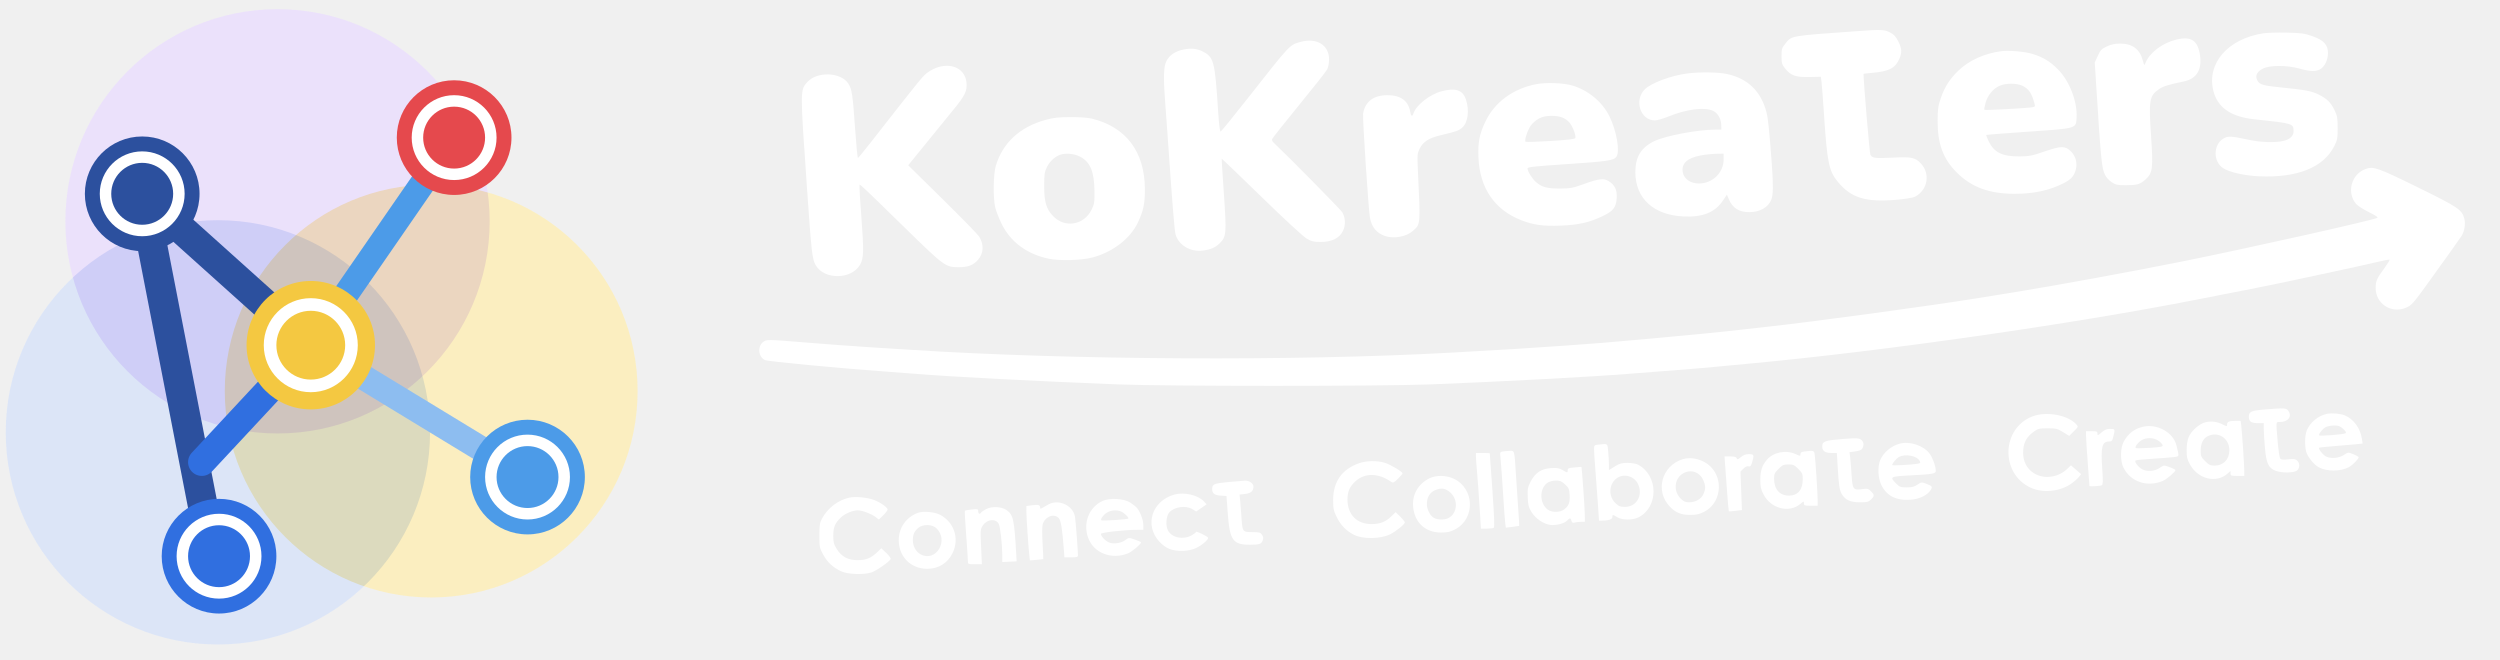
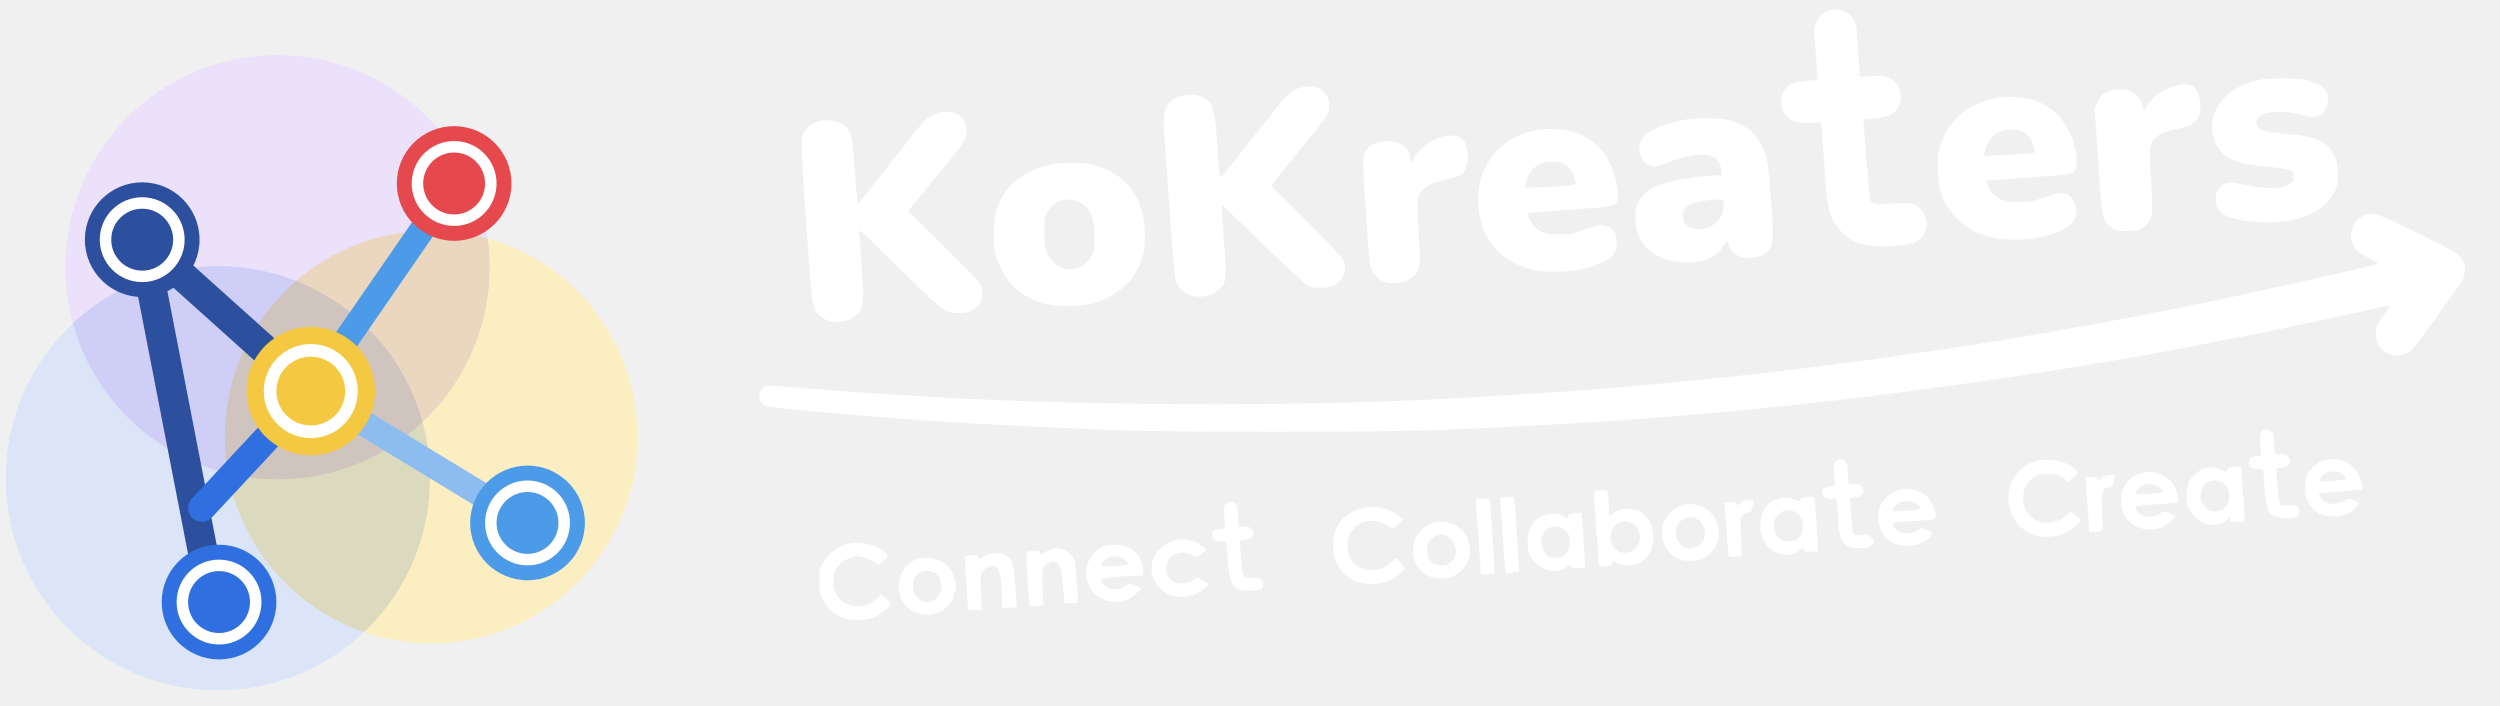
- <svg xmlns="http://www.w3.org/2000/svg" viewBox="20 15 2180 575" role="img" aria-label="KoKreaters: Connect · Collaborate · Create">
+ <svg xmlns="http://www.w3.org/2000/svg" viewBox="20 -25 2180 615" role="img" aria-label="KoKreaters: Connect · Collaborate · Create">
  <g opacity="0.75">
    <circle cx="262" cy="208" r="185" fill="#EADCFF" />
    <circle cx="210" cy="392" r="185" fill="#D6E2FA" style="mix-blend-mode:multiply" />
    <circle cx="396" cy="356" r="180" fill="#FFEEB0" style="mix-blend-mode:multiply" />
  </g>
  <g stroke-linecap="round" fill="none">
    <path d="M144 184 L205 498" stroke="#2C509E" stroke-width="26" />
    <path d="M144 184 L291 316" stroke="#2C509E" stroke-width="26" />
    <path d="M291 316 L196 418" stroke="#306FE0" stroke-width="24" />
    <path d="M291 316 L416 135" stroke="#4C9BE8" stroke-width="22" />
    <path d="M291 316 L480 431" stroke="#8DBDF0" stroke-width="22" />
  </g>
  <g id="nodes">
    <g>
      <circle cx="144" cy="184" r="50" fill="#2C509E" />
      <circle cx="144" cy="184" r="37" fill="#fff" />
      <circle cx="144" cy="184" r="27" fill="#2C509E" />
    </g>
    <g>
      <circle cx="416" cy="135" r="50" fill="#E5494D" />
      <circle cx="416" cy="135" r="37" fill="#fff" />
      <circle cx="416" cy="135" r="27" fill="#E5494D" />
    </g>
    <g>
      <circle cx="291" cy="316" r="56" fill="#F4C841" />
      <circle cx="291" cy="316" r="41" fill="#fff" />
      <circle cx="291" cy="316" r="30" fill="#F4C841" />
    </g>
    <g>
      <circle cx="480" cy="431" r="50" fill="#4C9BE8" />
      <circle cx="480" cy="431" r="37" fill="#fff" />
      <circle cx="480" cy="431" r="27" fill="#4C9BE8" />
    </g>
    <g>
      <circle cx="211" cy="500" r="50" fill="#306FE0" />
      <circle cx="211" cy="500" r="37" fill="#fff" />
      <circle cx="211" cy="500" r="27" fill="#306FE0" />
    </g>
  </g>
  <path fill="#FFFFFF" fill-rule="evenodd" d="M 838.672 73.381 C 836.017 74.123, 831.973 76.046, 829.685 77.654 C 824.690 81.164, 825.170 80.579, 779.183 139.321 C 773.508 146.569, 768.540 152.619, 768.141 152.764 C 767.743 152.909, 766.605 141.209, 765.611 126.764 C 763.603 97.565, 762.840 92.564, 759.667 87.787 C 753.028 77.792, 732.466 77.124, 723.909 86.624 C 717.728 93.487, 717.729 93.293, 723.408 175 C 727.671 236.320, 728.186 240.935, 731.372 246.372 C 738.897 259.212, 762.663 258.819, 770.028 245.732 C 773.204 240.087, 773.355 234.108, 771.078 204.084 C 769.934 189.005, 769.238 176.428, 769.532 176.135 C 770.062 175.604, 773.348 178.722, 809.500 214.065 C 843.245 247.055, 844.536 248, 855.838 248 C 864.143 248, 868.663 246.287, 872.806 241.569 C 877.766 235.919, 878.160 228.413, 873.866 221.340 C 872.811 219.602, 858.451 204.893, 841.954 188.653 L 811.960 159.127 816.673 153.313 C 832.404 133.908, 843.601 120.147, 851.638 110.343 C 861.589 98.204, 863.472 94.259, 862.775 87.011 C 861.695 75.769, 851.256 69.865, 838.672 73.381 M 931.586 119.591 C 909.367 125.685, 894.399 139.507, 888.367 159.500 C 886.148 166.857, 885.862 187.669, 887.867 196 C 888.594 199.025, 891.049 205.323, 893.322 209.995 C 901.074 225.934, 915.514 236.662, 934.521 240.605 C 944.035 242.578, 962.978 242.055, 972.500 239.555 C 990.229 234.901, 1005.612 223.076, 1012.246 209 C 1017.146 198.605, 1018.455 192.274, 1018.346 179.500 C 1018.070 147.132, 1001.806 125.696, 972 118.415 C 968.776 117.627, 961.121 117.087, 953.500 117.109 C 942.891 117.140, 938.861 117.596, 931.586 119.591 M 944.030 150.113 C 939.401 151.960, 935.273 155.889, 932.906 160.698 C 930.842 164.894, 930.542 166.951, 930.529 177 C 930.511 191.100, 932.321 197.223, 938.364 203.497 C 948.562 214.085, 965.165 211.354, 971.777 198 C 974.277 192.951, 974.490 191.598, 974.373 181.500 C 974.176 164.390, 970.604 156.026, 961.554 151.483 C 956.291 148.841, 948.703 148.248, 944.030 150.113 " />
  <path fill="#FFFFFF" fill-rule="evenodd" d="M 1640.500 42.082 C 1579.388 46.462, 1582.646 45.885, 1576.553 53.413 C 1573.817 56.794, 1573.500 57.892, 1573.500 64 C 1573.500 70.101, 1573.821 71.217, 1576.564 74.657 C 1581.556 80.917, 1585.690 82.391, 1597.604 82.156 L 1607.806 81.956 1608.398 86.728 C 1608.724 89.353, 1609.687 102.075, 1610.538 115 C 1613.266 156.428, 1614.801 164.001, 1622.346 173.256 C 1634.154 187.741, 1647.121 191.658, 1674.827 189.107 C 1681.607 188.482, 1688.357 187.343, 1689.827 186.575 C 1701.089 180.691, 1703.506 166.336, 1694.761 157.269 C 1689.967 152.299, 1686.673 151.648, 1670.394 152.454 C 1654.987 153.218, 1652.554 152.903, 1650.971 149.947 C 1650.267 148.630, 1645 86.400, 1645 79.391 C 1645 79.270, 1648.487 78.868, 1652.750 78.499 C 1667.168 77.249, 1672.495 74.523, 1676.120 66.541 C 1678.661 60.949, 1678.454 57.249, 1675.250 50.967 C 1673.140 46.830, 1671.474 45.042, 1668.093 43.287 C 1663.267 40.783, 1660.388 40.657, 1640.500 42.082 M 1993.536 44.054 C 1962.850 48.826, 1944.257 70.062, 1949.958 93.827 C 1953.510 108.631, 1965.171 116.834, 1985.768 119.017 C 2019.884 122.633, 2019.950 122.654, 2019.985 129.576 C 2020.005 133.582, 2016.768 136.586, 2011 137.915 C 2003.841 139.564, 1991.288 139.145, 1981 136.913 C 1965.593 133.572, 1962.647 133.437, 1958.670 135.895 C 1949.854 141.344, 1949.785 155.881, 1958.548 161.623 C 1963.934 165.152, 1976.998 168.136, 1989.620 168.719 C 2023.131 170.269, 2046.089 161.081, 2055.527 142.344 C 2058.211 137.017, 2058.468 135.616, 2058.437 126.500 C 2058.405 117.507, 2058.109 115.913, 2055.499 110.669 C 2052.299 104.242, 2049.054 101.067, 2042.107 97.569 C 2035.964 94.475, 2030.118 93.330, 2010.764 91.430 C 1993.078 89.694, 1990.170 88.842, 1988.249 84.833 C 1986.386 80.946, 1988.096 77.508, 1993.210 74.859 C 1999.210 71.751, 2014.201 71.737, 2025.261 74.830 C 2034.414 77.389, 2039.021 77.558, 2043.040 75.479 C 2046.978 73.443, 2050 67.272, 2050 61.268 C 2050 54.023, 2046.219 49.955, 2036.252 46.476 C 2029.471 44.109, 2026.683 43.730, 2014 43.448 C 2006.025 43.271, 1996.816 43.544, 1993.536 44.054 M 1917.634 49.555 C 1905.444 52.570, 1894.307 61.043, 1890.780 69.983 C 1889.829 72.396, 1889.739 72.312, 1888.596 67.939 C 1885.975 57.904, 1879.460 52.993, 1868.790 53.010 C 1864.219 53.017, 1861.053 53.693, 1857.207 55.484 C 1852.522 57.665, 1851.609 58.613, 1849.271 63.720 L 1846.628 69.492 1847.802 87.996 C 1852.077 155.418, 1852.659 161.371, 1855.573 167.512 C 1856.530 169.529, 1859.121 172.376, 1861.332 173.839 C 1864.851 176.169, 1866.357 176.500, 1873.426 176.500 C 1883.651 176.500, 1886.130 175.781, 1890.968 171.410 C 1897.186 165.792, 1897.658 161.915, 1895.679 132.739 C 1893.608 102.205, 1894.255 98.555, 1902.797 92.644 C 1906.308 90.214, 1911.035 88.760, 1924.313 86.026 C 1935.198 83.784, 1940.132 76.033, 1938.485 63.766 C 1936.674 50.275, 1930.829 46.292, 1917.634 49.555 M 1154.056 51.544 C 1144.433 54.221, 1145.453 53.132, 1108.253 100.426 C 1095.739 116.335, 1085.020 129.507, 1084.434 129.698 C 1083.731 129.926, 1082.941 123.464, 1082.118 110.772 C 1079.352 68.099, 1078.440 64.681, 1068.500 59.754 C 1063.782 57.416, 1058.907 56.900, 1052.577 58.070 C 1045.066 59.459, 1039.620 63.087, 1037.037 68.424 C 1034.677 73.299, 1034.379 82.949, 1035.963 103.196 C 1036.492 109.963, 1037.406 122.475, 1037.993 131 C 1042.185 191.811, 1044.120 216.003, 1045.055 219.321 C 1047.702 228.704, 1057.933 234.864, 1068.648 233.525 C 1075.706 232.643, 1079.734 230.911, 1083.617 227.091 C 1089.376 221.423, 1089.628 218.408, 1087.216 184.115 C 1086.036 167.330, 1085.178 153.488, 1085.311 153.355 C 1085.444 153.223, 1101.066 168.214, 1120.026 186.670 C 1140.555 206.652, 1156.523 221.390, 1159.500 223.104 C 1163.707 225.525, 1165.618 225.983, 1171.554 225.991 C 1181.347 226.004, 1187.984 222.729, 1191.065 216.365 C 1193.471 211.396, 1193.294 205.359, 1190.594 200.233 C 1189.532 198.216, 1143.848 151.878, 1130.352 139.129 C 1129.553 138.374, 1129.035 137.155, 1129.200 136.420 C 1129.365 135.684, 1139.850 122.432, 1152.500 106.970 C 1165.150 91.508, 1176.269 77.427, 1177.208 75.679 C 1178.215 73.806, 1178.933 70.199, 1178.958 66.898 C 1179.052 54.360, 1168.132 47.627, 1154.056 51.544 M 1765 59.654 C 1750.286 61.610, 1736.932 67.681, 1727.648 76.635 C 1720.182 83.836, 1715.731 90.828, 1712.347 100.672 C 1710.028 107.418, 1709.650 110.159, 1709.607 120.500 C 1709.525 140.455, 1714.457 153.677, 1726.408 165.541 C 1739.264 178.304, 1754.777 184, 1776.677 184 C 1793.539 184, 1807.057 181.075, 1819.522 174.731 C 1825.989 171.440, 1828.605 168.529, 1830.061 163 C 1831.601 157.155, 1830.061 151.215, 1825.937 147.091 C 1820.941 142.095, 1817.457 142.083, 1803.066 147.013 C 1791.852 150.855, 1789.478 151.326, 1781 151.391 C 1766.062 151.506, 1758.976 148.074, 1754.248 138.433 C 1752.798 135.476, 1751.811 132.888, 1752.055 132.682 C 1752.300 132.477, 1768.838 131.183, 1788.807 129.807 C 1831.694 126.852, 1830.309 127.272, 1830.800 117.064 C 1831.458 103.393, 1824.473 85.524, 1814.552 75.497 C 1807.669 68.540, 1801.646 64.898, 1792.197 61.979 C 1785.669 59.963, 1771.677 58.767, 1765 59.654 M 1491.299 79.061 C 1477.088 80.911, 1459.769 87.385, 1454.240 92.914 C 1444.713 102.440, 1450.410 119.983, 1463.035 119.996 C 1464.979 119.998, 1470.490 118.402, 1475.281 116.449 C 1490.873 110.092, 1506.808 108.159, 1514 111.752 C 1518.081 113.790, 1520.883 118.827, 1520.952 124.250 L 1521 128 1515.750 128.020 C 1500.560 128.077, 1472.789 133.269, 1462.962 137.888 C 1451.095 143.466, 1445.985 151.701, 1446.024 165.188 C 1446.089 188.044, 1461.912 202.557, 1488.077 203.757 C 1504.820 204.526, 1515.407 200.257, 1522.358 189.934 L 1525.861 184.733 1527.484 188.616 C 1530.746 196.425, 1536.392 199.989, 1545.500 199.989 C 1554.509 199.989, 1561.761 195.901, 1564.537 189.258 C 1566.255 185.146, 1566.384 176.611, 1565.009 157.950 C 1562.924 129.644, 1561.769 118.318, 1560.438 113.156 C 1555.704 94.791, 1544.365 83.647, 1526.303 79.609 C 1518.632 77.894, 1502.234 77.637, 1491.299 79.061 M 1359.500 88.409 C 1339.236 92.364, 1323.230 104.199, 1315.182 121.180 C 1309.987 132.139, 1308.625 139.346, 1309.221 152.718 C 1310.391 178.957, 1323.275 197.842, 1346.188 206.902 C 1356.956 211.161, 1365.581 212.355, 1381.110 211.740 C 1396.463 211.131, 1405.799 209.021, 1417.321 203.553 C 1426.845 199.033, 1429.304 195.871, 1429.770 187.543 C 1430.163 180.526, 1428.134 176.302, 1422.759 172.948 C 1418.432 170.248, 1414.180 170.752, 1401 175.531 C 1391.570 178.949, 1389.481 179.344, 1380.500 179.406 C 1369.135 179.485, 1364.478 178.237, 1359.355 173.739 C 1355.916 170.719, 1352 164.329, 1352 161.736 C 1352 160.682, 1359.276 159.910, 1385.750 158.153 C 1421.617 155.773, 1427.230 154.938, 1429.543 151.636 C 1432.781 147.012, 1429.636 129.008, 1423.372 116.316 C 1417.202 103.814, 1404.926 93.663, 1391 89.547 C 1383.353 87.287, 1368.079 86.735, 1359.500 88.409 M 1763.491 89.865 C 1757.937 92.388, 1753.351 97.985, 1751.434 104.579 C 1750.544 107.642, 1750.087 110.420, 1750.419 110.753 C 1751.021 111.354, 1788.509 109.305, 1792.695 108.442 C 1794.862 107.995, 1794.870 107.924, 1793.333 102.745 C 1791.309 95.923, 1788.731 92.414, 1783.956 89.977 C 1778.894 87.395, 1769.047 87.341, 1763.491 89.865 M 1277 94.603 C 1266.643 97.374, 1254.800 106.753, 1252.498 114.008 C 1251.531 117.053, 1250.325 116.389, 1249.687 112.459 C 1248.141 102.934, 1241.389 98, 1229.899 98 C 1217.769 98, 1210.435 103.513, 1208.616 114 C 1208.010 117.495, 1213.343 198.371, 1214.616 205 C 1216.193 213.204, 1220.493 218.335, 1227.899 220.847 C 1235.465 223.413, 1246.474 221.373, 1252 216.381 C 1258.851 210.192, 1258.696 212.092, 1256.369 162.851 C 1255.769 150.148, 1255.875 148.890, 1257.897 144.712 C 1260.814 138.688, 1265.866 135.421, 1276.050 132.976 C 1290.320 129.549, 1291.811 129.030, 1294.926 126.409 C 1300.085 122.068, 1301.516 111.200, 1298.206 101.500 C 1295.456 93.441, 1289.087 91.369, 1277 94.603 M 1362 118.354 C 1359.525 119.618, 1356.276 122.417, 1354.781 124.576 C 1351.943 128.672, 1349.118 137.451, 1350.268 138.601 C 1350.634 138.967, 1360.445 138.674, 1372.069 137.948 C 1387.303 136.998, 1393.342 136.273, 1393.695 135.352 C 1394.508 133.233, 1391.177 124.670, 1388.356 121.628 C 1384.656 117.638, 1380.088 115.995, 1372.782 116.028 C 1368.243 116.049, 1365.251 116.694, 1362 118.354 M 1503.281 150.490 C 1491.263 152.669, 1485.957 157.626, 1487.401 165.323 C 1488.483 171.092, 1494.163 175, 1501.466 175 C 1513.341 175, 1523 165.598, 1523 154.040 L 1523 149 1516.750 149.090 C 1513.313 149.140, 1507.251 149.770, 1503.281 150.490 M 2082.655 162.406 C 2070.352 166.961, 2066.088 182.820, 2074.484 192.798 C 2075.807 194.371, 2080.818 197.587, 2085.618 199.943 C 2091.616 202.888, 2093.900 204.466, 2092.922 204.990 C 2088.861 207.166, 1980.957 231.301, 1923.500 242.885 C 1880.228 251.609, 1811.453 264.210, 1776 269.910 C 1769.125 271.015, 1754.950 273.308, 1744.500 275.006 C 1704.026 281.581, 1599.103 295.840, 1561 299.945 C 1555.225 300.567, 1546.900 301.501, 1542.500 302.020 C 1524.090 304.193, 1494.160 307.160, 1458 310.397 C 1416.370 314.123, 1414.578 314.270, 1384 316.443 C 1352.201 318.703, 1336.703 319.655, 1285 322.524 C 1149.695 330.031, 952.463 328.984, 814 320.023 C 805.475 319.472, 791.075 318.569, 782 318.017 C 772.925 317.465, 759.650 316.550, 752.500 315.982 C 745.350 315.415, 733.875 314.526, 727 314.007 C 720.125 313.488, 709.002 312.605, 702.282 312.044 C 694.711 311.413, 689.140 311.376, 687.633 311.949 C 680.594 314.625, 680.153 325.336, 686.933 328.964 C 689.130 330.140, 752.939 336.218, 792 338.971 C 800.525 339.572, 812.675 340.497, 819 341.027 C 847.841 343.443, 924.129 347.420, 995 350.204 C 1037.610 351.878, 1222.512 351.890, 1266.500 350.222 C 1324.142 348.037, 1406.829 343.642, 1439.500 341.027 C 1446.100 340.499, 1457.800 339.587, 1465.500 339 C 1491.545 337.015, 1504.465 335.956, 1514.500 334.982 C 1520 334.448, 1534.400 333.091, 1546.500 331.966 C 1662.569 321.171, 1826.803 297.632, 1936.500 276.071 C 1942 274.990, 1959.325 271.593, 1975 268.523 C 1990.675 265.453, 2009.575 261.617, 2017 259.999 C 2024.425 258.382, 2041.300 254.761, 2054.500 251.954 C 2067.700 249.146, 2084.079 245.524, 2090.897 243.905 C 2097.715 242.285, 2103.505 241.172, 2103.764 241.430 C 2104.022 241.689, 2102.005 244.964, 2099.281 248.709 C 2092.363 258.220, 2091.686 259.744, 2091.601 265.989 C 2091.418 279.467, 2104.591 288.483, 2117.348 283.611 C 2122.784 281.535, 2124.066 280.104, 2138.493 260 C 2145.006 250.925, 2153.565 239, 2157.514 233.500 C 2161.462 228, 2165.501 222.244, 2166.488 220.709 C 2169.010 216.789, 2170.068 210.215, 2168.899 205.737 C 2166.827 197.806, 2163.843 195.793, 2128.208 178.297 C 2093.163 161.090, 2089.583 159.841, 2082.655 162.406 " />
+   <line x1="1626.2" y1="82.0" x2="1620.5" y2="1.9" stroke="#FFFFFF" stroke-width="37.0" stroke-linecap="round" />
  <path fill="#FFFFFF" fill-rule="evenodd" d="M 1628.500 397.661 C 1610.839 399.096, 1609 399.741, 1609 404.500 C 1609 408.223, 1611.566 410, 1616.943 410 L 1621.743 410 1622.402 421.250 C 1623.400 438.293, 1624.034 442.526, 1626.094 445.915 C 1629.237 451.083, 1633.470 452.992, 1641.795 452.996 C 1648.211 453, 1649.387 452.704, 1651.545 450.545 C 1654.628 447.463, 1654.616 446.525, 1651.457 443.367 C 1649.185 441.094, 1648.398 440.895, 1644.045 441.494 C 1635.994 442.601, 1635.388 441.818, 1634.598 429.289 C 1634.223 423.355, 1633.661 416.427, 1633.349 413.893 L 1632.780 409.287 1637.872 408.611 C 1641.384 408.146, 1643.280 407.346, 1643.982 406.034 C 1645.509 403.181, 1645.215 400.504, 1643.171 398.655 C 1641.381 397.035, 1638.562 396.844, 1628.500 397.661 M 1676.500 401.877 C 1669.144 403.811, 1662.316 409.588, 1659.551 416.218 C 1657.184 421.892, 1657.558 431.509, 1660.381 437.571 C 1664.912 447.301, 1673.372 451.671, 1685.938 450.772 C 1693.682 450.218, 1700.468 446.988, 1703.451 442.434 C 1705.424 439.423, 1705.059 438.900, 1699.500 436.764 C 1695.658 435.288, 1695.363 435.322, 1692.028 437.614 C 1689.336 439.464, 1687.237 440, 1682.678 440 C 1677.327 440, 1676.495 439.695, 1673.400 436.600 C 1667.550 430.750, 1668.077 430.455, 1686 429.536 C 1705.465 428.538, 1708 428.075, 1708 425.521 C 1708 421.619, 1705.242 414.006, 1702.550 410.477 C 1697.183 403.441, 1685.377 399.543, 1676.500 401.877 M 1413.750 402.728 C 1410.163 403.104, 1410 403.281, 1410.009 406.810 C 1410.013 408.840, 1410.427 415.450, 1410.928 421.500 C 1411.429 427.550, 1412.406 440.712, 1413.100 450.750 L 1414.361 469 1417.055 469 C 1422.606 469, 1426 467.814, 1426 465.875 C 1426 463.538, 1426.204 463.544, 1430.226 465.996 C 1434.626 468.679, 1443.690 468.709, 1448.885 466.059 C 1466.388 457.129, 1466.158 429.724, 1448.500 420.261 C 1446.683 419.287, 1443.060 418.648, 1439.311 418.639 C 1434.096 418.627, 1432.326 419.120, 1428.061 421.771 L 1423 424.917 1422.993 420.209 C 1422.989 417.619, 1422.699 412.462, 1422.348 408.750 C 1421.647 401.325, 1422.364 401.827, 1413.750 402.728 M 1330.167 408.717 C 1328.018 409.126, 1327.879 409.528, 1328.395 413.830 C 1328.704 416.399, 1329.666 429.750, 1330.534 443.500 C 1331.402 457.250, 1332.338 469.992, 1332.613 471.815 L 1333.115 475.130 1338.807 474.440 C 1341.938 474.060, 1344.602 473.667, 1344.726 473.566 C 1344.850 473.465, 1344.530 467.559, 1344.015 460.441 C 1343.500 453.323, 1342.589 439.625, 1341.991 430 C 1340.562 407.023, 1340.811 407.969, 1336.231 408.136 C 1334.179 408.211, 1331.450 408.472, 1330.167 408.717 M 1593.250 408.723 C 1590.874 409.018, 1590 409.634, 1590 411.014 C 1590 412.858, 1589.901 412.857, 1585.750 410.973 C 1577.241 407.111, 1566.295 409.296, 1560.672 415.978 C 1556.465 420.978, 1555 425.506, 1555 433.508 C 1555 439.505, 1555.486 441.707, 1557.787 446.136 C 1564.254 458.584, 1580.127 462.654, 1589.955 454.385 C 1592.892 451.913, 1593 451.896, 1593 453.911 C 1593 455.798, 1593.582 456, 1599 456 L 1605 456 1605.003 451.250 C 1605.006 445.381, 1603.076 415.688, 1602.403 411.250 C 1601.876 407.778, 1601.564 407.692, 1593.250 408.723 M 1307.026 413.250 C 1307.040 415.038, 1307.448 420.775, 1307.933 426 C 1308.418 431.225, 1309.394 444.613, 1310.101 455.750 L 1311.387 476 1316.443 475.985 C 1319.224 475.976, 1321.982 475.639, 1322.571 475.235 C 1323.325 474.717, 1322.975 465.029, 1321.387 442.500 C 1320.147 424.900, 1319.102 410.387, 1319.066 410.250 C 1319.030 410.113, 1316.300 410, 1313 410 L 1307 410 1307.026 413.250 M 1538.079 413.587 C 1535.466 415.785, 1534.913 415.936, 1534.395 414.587 C 1533.951 413.430, 1532.429 413, 1528.775 413 L 1523.763 413 1524.366 421.250 C 1524.697 425.788, 1525.478 436.475, 1526.101 445 C 1526.724 453.525, 1527.368 460.650, 1527.533 460.832 C 1527.697 461.015, 1530.336 460.852, 1533.396 460.470 L 1538.960 459.775 1538.327 442.995 L 1537.693 426.216 1540.236 423.673 C 1541.845 422.064, 1543.489 421.315, 1544.711 421.635 C 1546.258 422.039, 1546.876 421.357, 1547.821 418.204 C 1549.766 411.711, 1549.495 411, 1545.077 411 C 1542.316 411, 1540.243 411.766, 1538.079 413.587 M 1675.893 413.497 C 1673.525 414.784, 1670 419.007, 1670 420.558 C 1670 421.211, 1687.433 420.275, 1692.243 419.364 C 1694.587 418.920, 1694.838 418.565, 1693.964 416.932 C 1691.542 412.407, 1681.434 410.486, 1675.893 413.497 M 1487.190 415.441 C 1468.820 421.338, 1463.002 443.394, 1476.243 456.938 C 1481.299 462.108, 1485.991 464, 1493.764 464 C 1499.129 464, 1501.734 463.438, 1505.824 461.400 C 1520.349 454.163, 1523.375 433.609, 1511.642 421.888 C 1505.439 415.690, 1494.992 412.936, 1487.190 415.441 M 1205.300 418.862 C 1190.228 424.070, 1182.499 434.974, 1182.502 451.024 C 1182.503 458.644, 1182.853 460.259, 1185.801 466.248 C 1189.130 473.010, 1194.045 477.997, 1200.719 481.385 C 1208.411 485.290, 1224.087 485.033, 1232.267 480.868 C 1237.534 478.186, 1245 472.155, 1245 470.582 C 1245 469.935, 1243.200 467.648, 1241 465.500 L 1237 461.594 1233.250 465.248 C 1228.294 470.077, 1223.379 472, 1215.992 472 C 1203.075 472, 1195 463.704, 1195 450.433 C 1195 443.592, 1196.967 439.166, 1202.046 434.577 C 1210.257 427.159, 1222.144 427.411, 1233.224 435.239 C 1234.690 436.275, 1235.551 435.868, 1238.974 432.525 C 1241.188 430.363, 1243 428.240, 1243 427.807 C 1243 426.329, 1232.510 420.055, 1227.500 418.537 C 1220.847 416.521, 1211.688 416.655, 1205.300 418.862 M 1570.882 423.882 C 1567.470 427.295, 1567 428.336, 1567 432.481 C 1567 441.683, 1572.006 447.291, 1580.121 447.179 C 1587.749 447.074, 1591.990 442.057, 1591.996 433.132 C 1592 428.228, 1591.665 427.429, 1588.118 423.882 C 1584.701 420.466, 1583.667 420, 1579.500 420 C 1575.333 420, 1574.299 420.466, 1570.882 423.882 M 1391.750 422.735 C 1387.840 423.043, 1387 423.453, 1387 425.055 C 1387 427.473, 1386.910 427.470, 1382.530 424.885 C 1379.607 423.160, 1377.756 422.846, 1372.493 423.181 C 1364.009 423.722, 1358.642 427.285, 1354.683 435.006 C 1352.160 439.928, 1351.899 441.341, 1352.183 448.580 C 1352.455 455.516, 1352.929 457.353, 1355.526 461.554 C 1359.049 467.249, 1365.880 471.906, 1371.895 472.713 C 1376.871 473.380, 1384.282 471.451, 1386.605 468.884 C 1388.806 466.452, 1389.638 466.507, 1390.324 469.132 C 1390.759 470.793, 1391.392 471.127, 1393.191 470.646 C 1394.461 470.306, 1396.963 470.021, 1398.750 470.014 L 1402 470 1401.960 463.750 C 1401.929 459.036, 1399.468 423.711, 1399.068 422.250 C 1399.031 422.113, 1398.438 422.081, 1397.750 422.180 C 1397.063 422.279, 1394.362 422.529, 1391.750 422.735 M 1486.898 428.283 C 1479.928 432.964, 1479.234 443.434, 1485.479 449.679 C 1488.224 452.424, 1489.554 452.999, 1493.150 452.996 C 1498.714 452.991, 1503.688 449.991, 1505.560 445.510 C 1507.457 440.970, 1507.349 438.367, 1505.057 433.316 C 1501.791 426.124, 1493.523 423.832, 1486.898 428.283 M 1266.513 432.068 C 1256.541 437.042, 1251.289 446.217, 1252.263 456.961 C 1253.506 470.673, 1262.930 479.390, 1276.500 479.380 C 1282.143 479.376, 1284.520 478.850, 1288.759 476.666 C 1306.666 467.443, 1305.937 440.933, 1287.541 432.367 C 1281.058 429.348, 1272.219 429.222, 1266.513 432.068 M 1429.143 432.533 C 1422.782 437.885, 1422.572 447.965, 1428.700 453.750 C 1431.598 456.486, 1432.901 457, 1436.936 457 C 1446.905 457, 1452.700 447.397, 1448.621 437.636 C 1445.396 429.917, 1435.373 427.291, 1429.143 432.533 M 1369.756 435.755 C 1362.209 440.434, 1362.172 453.928, 1369.692 459.417 C 1373.249 462.012, 1380.226 461.965, 1383.788 459.320 C 1387.952 456.229, 1389.127 453.198, 1388.717 446.605 C 1388.389 441.309, 1387.980 440.369, 1384.690 437.355 C 1381.716 434.629, 1380.230 434.005, 1376.765 434.027 C 1374.419 434.041, 1371.265 434.819, 1369.756 435.755 M 1271.325 442.459 C 1264.714 445.335, 1262.271 453.797, 1265.892 461.278 C 1268.333 466.320, 1271.227 468, 1277.470 468 C 1291.281 468, 1294.144 448.732, 1281.316 442.125 C 1278.453 440.651, 1275.236 440.758, 1271.325 442.459 " />
+   <line x1="1626.9" y1="410.0" x2="1624.9" y2="381.6" stroke="#FFFFFF" stroke-width="12.0" stroke-linecap="round" />
  <path fill="#FFFFFF" fill-rule="evenodd" d="M 1994.792 372.082 C 1982.846 373.070, 1981 373.929, 1981 378.500 C 1981 382.678, 1983.027 384, 1989.434 384 L 1994 384 1994.003 389.250 C 1994.005 392.137, 1994.485 399.675, 1995.068 406 C 1996.289 419.216, 1998.075 422.998, 2004.270 425.486 C 2009.286 427.500, 2019.876 427.476, 2022.777 425.443 C 2025.550 423.501, 2025.717 418.959, 2023.103 416.594 C 2021.557 415.194, 2020.119 415, 2015.313 415.544 C 2010.912 416.042, 2009.147 415.868, 2008.340 414.855 C 2007.747 414.110, 2006.751 407.425, 2006.128 400 C 2004.606 381.873, 2004.485 383, 2007.953 383 C 2015.059 383, 2018.780 378.365, 2015.587 373.493 C 2013.754 370.695, 2012.555 370.614, 1994.792 372.082 M 2049 375.889 C 2041.499 377.503, 2034.434 383.305, 2031.551 390.218 C 2029.579 394.945, 2029.551 405.681, 2031.498 410.341 C 2033.385 414.858, 2038.431 420.654, 2042.149 422.577 C 2049.280 426.265, 2060.692 426.209, 2068.061 422.451 C 2071.315 420.791, 2077.129 414.886, 2076.719 413.657 C 2076.548 413.143, 2074.417 411.945, 2071.983 410.993 C 2067.591 409.276, 2067.532 409.282, 2063.806 411.747 C 2059.188 414.803, 2051.544 415.242, 2047.627 412.675 C 2044.885 410.878, 2041.405 406.262, 2042.196 405.471 C 2042.453 405.214, 2048.476 404.558, 2055.581 404.013 C 2062.687 403.468, 2071.137 402.742, 2074.360 402.400 L 2080.220 401.778 2079.579 397.639 C 2078.144 388.365, 2072.518 380.611, 2064.790 377.256 C 2061.100 375.654, 2053.250 374.974, 2049 375.889 M 1792.357 378.082 C 1765.289 388.492, 1764.103 427.672, 1790.478 440.149 C 1801.046 445.149, 1815.970 443.791, 1825.904 436.927 C 1828.432 435.180, 1831.458 432.564, 1832.628 431.114 L 1834.757 428.478 1830.310 424.609 L 1825.863 420.741 1822.681 423.814 C 1815.517 430.734, 1804.649 432.838, 1796.101 428.960 C 1787.704 425.151, 1783.348 417.129, 1784.253 407.145 C 1784.879 400.240, 1787.544 395.670, 1793.404 391.449 C 1797.133 388.765, 1798.225 388.500, 1805.584 388.500 C 1812.996 388.500, 1814.111 388.775, 1819.004 391.815 L 1824.341 395.129 1828.364 391.107 C 1832.381 387.090, 1832.384 387.082, 1830.445 384.940 C 1823.123 376.848, 1804.353 373.469, 1792.357 378.082 M 1943.345 383.150 C 1937.958 384.356, 1930.746 390.707, 1928.486 396.234 C 1927.375 398.951, 1926.747 403.120, 1926.756 407.718 C 1926.768 413.859, 1927.214 415.720, 1929.740 420.191 C 1937.021 433.078, 1952.884 436.687, 1962.750 427.701 L 1965 425.651 1965 427.826 C 1965 429.817, 1965.506 430, 1971 430 L 1977 430 1977.006 425.750 C 1977.014 420.819, 1975.136 392.504, 1974.387 386.250 L 1973.877 382 1969.521 382 C 1963.864 382, 1962 382.775, 1962 385.127 C 1962 387.007, 1961.934 387.007, 1958.250 385.156 C 1953.298 382.666, 1948.431 382.011, 1943.345 383.150 M 1888.718 387.118 C 1881.055 388.869, 1875.473 393.257, 1871.710 400.487 C 1868.901 405.883, 1868.807 416.842, 1871.520 422.467 C 1877.592 435.054, 1892.186 440.114, 1905.918 434.394 C 1909.271 432.998, 1917 426.399, 1917 424.933 C 1917 424.175, 1909.069 421, 1907.176 421 C 1906.485 421, 1904.700 421.896, 1903.210 422.992 C 1899.124 425.996, 1892.268 426.542, 1888 424.204 C 1884.528 422.302, 1881.002 417.665, 1882.152 416.514 C 1882.482 416.185, 1889.670 415.484, 1898.126 414.957 C 1906.582 414.431, 1914.966 413.754, 1916.757 413.453 C 1920.326 412.854, 1920.300 413.100, 1917.825 403.292 C 1914.974 391.992, 1901.105 384.286, 1888.718 387.118 M 2047.893 387.497 C 2045.218 388.951, 2041.457 393.790, 2042.327 394.660 C 2043.115 395.448, 2063.677 393.822, 2065.151 392.855 C 2066.197 392.169, 2065.767 391.300, 2063.234 388.985 C 2060.551 386.532, 2059.124 386.007, 2055.234 386.040 C 2052.630 386.062, 2049.327 386.718, 2047.893 387.497 M 1852.535 392.104 C 1849.259 394.980, 1849 395.053, 1849 393.104 C 1849 391.246, 1848.415 391, 1844 391 L 1839 391 1839.014 394.750 C 1839.022 396.813, 1839.693 407.500, 1840.506 418.500 C 1841.319 429.500, 1841.988 438.613, 1841.992 438.750 C 1842.013 439.404, 1851.659 438.869, 1852.791 438.151 C 1853.816 437.500, 1853.892 434.578, 1853.157 423.916 C 1851.825 404.604, 1852.957 400, 1859.036 400 C 1861.428 400, 1861.900 399.454, 1862.881 395.557 C 1864.487 389.180, 1864.409 389, 1860.035 389 C 1857.026 389, 1855.217 389.748, 1852.535 392.104 M 1944.763 395.565 C 1940.996 397.609, 1939 401.940, 1939 408.068 C 1939 412.737, 1939.374 413.610, 1942.882 417.118 C 1946.164 420.399, 1947.417 421, 1950.978 421 C 1958.796 421, 1964 415.605, 1964 407.500 C 1964 396.977, 1953.811 390.656, 1944.763 395.565 M 1887.314 398.950 C 1884.136 400.888, 1881.357 404.690, 1882.375 405.708 C 1882.670 406.004, 1888.131 405.919, 1894.510 405.521 C 1904.408 404.902, 1906.062 404.560, 1905.797 403.183 C 1905.626 402.296, 1903.960 400.542, 1902.095 399.285 C 1897.854 396.427, 1891.681 396.287, 1887.314 398.950 M 1090.713 435.379 C 1078.459 436.544, 1077.048 437.181, 1077.015 441.559 C 1076.988 445.232, 1079.192 446.895, 1084.500 447.207 L 1089.500 447.500 1090.651 463.187 C 1092.329 486.070, 1095.139 490, 1109.819 490 C 1118.290 490, 1119.870 489.472, 1121.103 486.229 C 1121.804 484.385, 1121.647 483.111, 1120.504 481.365 C 1119.121 479.254, 1118.208 479, 1112.012 479 C 1103.519 479, 1103.410 478.851, 1102.561 465.991 C 1102.216 460.771, 1101.699 454.199, 1101.412 451.386 L 1100.890 446.272 1105.634 445.738 C 1110.726 445.164, 1113 443.196, 1113 439.366 C 1113 436.480, 1109.410 433.964, 1105.527 434.129 C 1103.862 434.199, 1097.196 434.762, 1090.713 435.379 M 1043.951 446.307 C 1024.627 451.752, 1017.791 472.653, 1030.655 486.961 C 1033.444 490.063, 1036.785 492.523, 1039.778 493.678 C 1046.278 496.186, 1056.107 495.930, 1062.549 493.085 C 1067.831 490.751, 1074.272 485.249, 1073.390 483.823 C 1072.564 482.486, 1063 477.862, 1063 478.799 C 1063 479.257, 1061.251 480.615, 1059.114 481.816 C 1051.751 485.954, 1041.900 483.943, 1038.487 477.605 C 1036.236 473.426, 1036.837 464.958, 1039.604 461.852 C 1044.049 456.863, 1053.979 455.470, 1059.798 459.018 L 1063.097 461.029 1067.627 457.913 L 1072.157 454.796 1069.828 452.262 C 1064.679 446.658, 1052.582 443.875, 1043.951 446.307 M 760.873 448.882 C 750.922 450.977, 741.719 457.980, 736.793 467.205 C 734.821 470.900, 734.500 472.968, 734.500 482 C 734.500 492.007, 734.657 492.789, 737.838 498.653 C 741.484 505.375, 746.463 509.950, 753.775 513.298 C 759.320 515.836, 772.762 516.318, 779.676 514.226 C 783.929 512.940, 795.789 504.714, 796.658 502.448 C 796.922 501.762, 795.194 499.381, 792.819 497.157 L 788.500 493.114 785 496.447 C 779.463 501.719, 775.317 503.429, 768 503.458 C 759.487 503.492, 753.793 500.460, 749.585 493.650 C 747.033 489.519, 746.592 487.814, 746.611 482.150 C 746.636 474.664, 748.075 471.186, 753.168 466.293 C 756.766 462.836, 763.504 460, 768.115 460 C 771.822 460, 780.127 463.168, 783.618 465.914 L 786.351 468.064 790.175 464.329 C 792.279 462.275, 794 460.033, 794 459.348 C 794 457.496, 787.804 453.113, 782.145 450.963 C 776.400 448.780, 766.128 447.775, 760.873 448.882 M 981.347 451.869 C 969.474 457.434, 964.125 471.410, 968.964 484.226 C 973.965 497.471, 989.596 503.360, 1003.918 497.394 C 1007.239 496.011, 1015 489.404, 1015 487.959 C 1015 487.610, 1012.599 486.509, 1009.664 485.511 C 1004.347 483.704, 1004.318 483.705, 1001.318 485.923 C 997.536 488.719, 991.011 489.662, 986.985 487.994 C 983.812 486.680, 980 482.609, 980 480.535 C 980 479.316, 1000.831 476.996, 1011.750 476.999 L 1017 477 1016.978 472.750 C 1016.955 468.325, 1014.118 460.910, 1011.195 457.638 C 1010.263 456.595, 1007.700 454.592, 1005.500 453.187 C 999.970 449.657, 987.515 448.977, 981.347 451.869 M 934.367 454.798 C 932.644 455.734, 930.282 457.078, 929.117 457.785 C 927.337 458.866, 927 458.836, 927 457.594 C 927 455.304, 925.482 454.867, 920.033 455.590 L 915 456.258 914.990 460.879 C 914.979 465.783, 916.792 492.715, 917.594 499.579 L 918.071 503.659 923.786 503.205 C 926.929 502.956, 929.598 502.672, 929.719 502.574 C 929.839 502.476, 929.574 496.345, 929.131 488.948 C 928.688 481.552, 928.701 474.117, 929.161 472.426 C 931.015 465.607, 938.805 462.361, 943.073 466.628 C 945.080 468.635, 946.264 475.616, 947.588 493.250 L 948.171 501 954.085 501 C 959.055 501, 959.999 500.720, 959.991 499.250 C 959.971 495.189, 957.977 469.191, 957.420 465.715 C 955.838 455.858, 943.325 449.932, 934.367 454.798 M 879.815 458.978 C 877.788 460.080, 875.849 461.436, 875.506 461.991 C 874.428 463.735, 873 463.090, 873 460.860 C 873 458.859, 872.636 458.758, 867.395 459.299 C 864.312 459.617, 861.600 460.066, 861.369 460.298 C 861.138 460.529, 861.635 469.837, 862.474 480.981 C 863.313 492.125, 864 502.539, 864 504.122 C 864 506.978, 864.046 507, 870.105 507 L 876.211 507 875.512 491.750 C 874.830 476.837, 874.866 476.424, 877.157 473.069 C 880.884 467.610, 888.311 466.975, 890.941 471.890 C 892.194 474.231, 893.958 489.834, 893.983 498.798 L 894 505.095 900.250 504.798 L 906.500 504.500 906.220 499.500 C 904.440 467.693, 903.652 464.025, 897.692 459.781 C 893.356 456.694, 884.730 456.306, 879.815 458.978 M 985.314 461.950 C 982.163 463.871, 979.354 467.688, 980.355 468.688 C 981.080 469.413, 1004.003 467.901, 1003.985 467.130 C 1003.958 466.037, 1002.594 464.503, 999.615 462.216 C 995.959 459.407, 989.675 459.291, 985.314 461.950 M 820.500 462.146 C 810.134 465.980, 803.706 475.146, 803.706 486.093 C 803.706 500.426, 814.232 511, 828.500 511 C 838.402 511, 846.340 506.091, 850.636 497.312 C 856.812 484.688, 852.018 470.212, 839.529 463.780 C 834.885 461.387, 824.874 460.528, 820.500 462.146 M 820.844 475.255 C 817.227 478.313, 815.999 481.085, 816.004 486.184 C 816.008 491.397, 818.775 496.315, 822.906 498.451 C 836.415 505.437, 847.773 486.035, 836.364 475.462 C 832.720 472.085, 824.721 471.978, 820.844 475.255" />
+   <line x1="1095.0" y1="447.0" x2="1093.1" y2="418.6" stroke="#FFFFFF" stroke-width="12.0" stroke-linecap="round" />
+   <line x1="1998.7" y1="384.0" x2="1996.6" y2="355.6" stroke="#FFFFFF" stroke-width="12.0" stroke-linecap="round" />
</svg>
